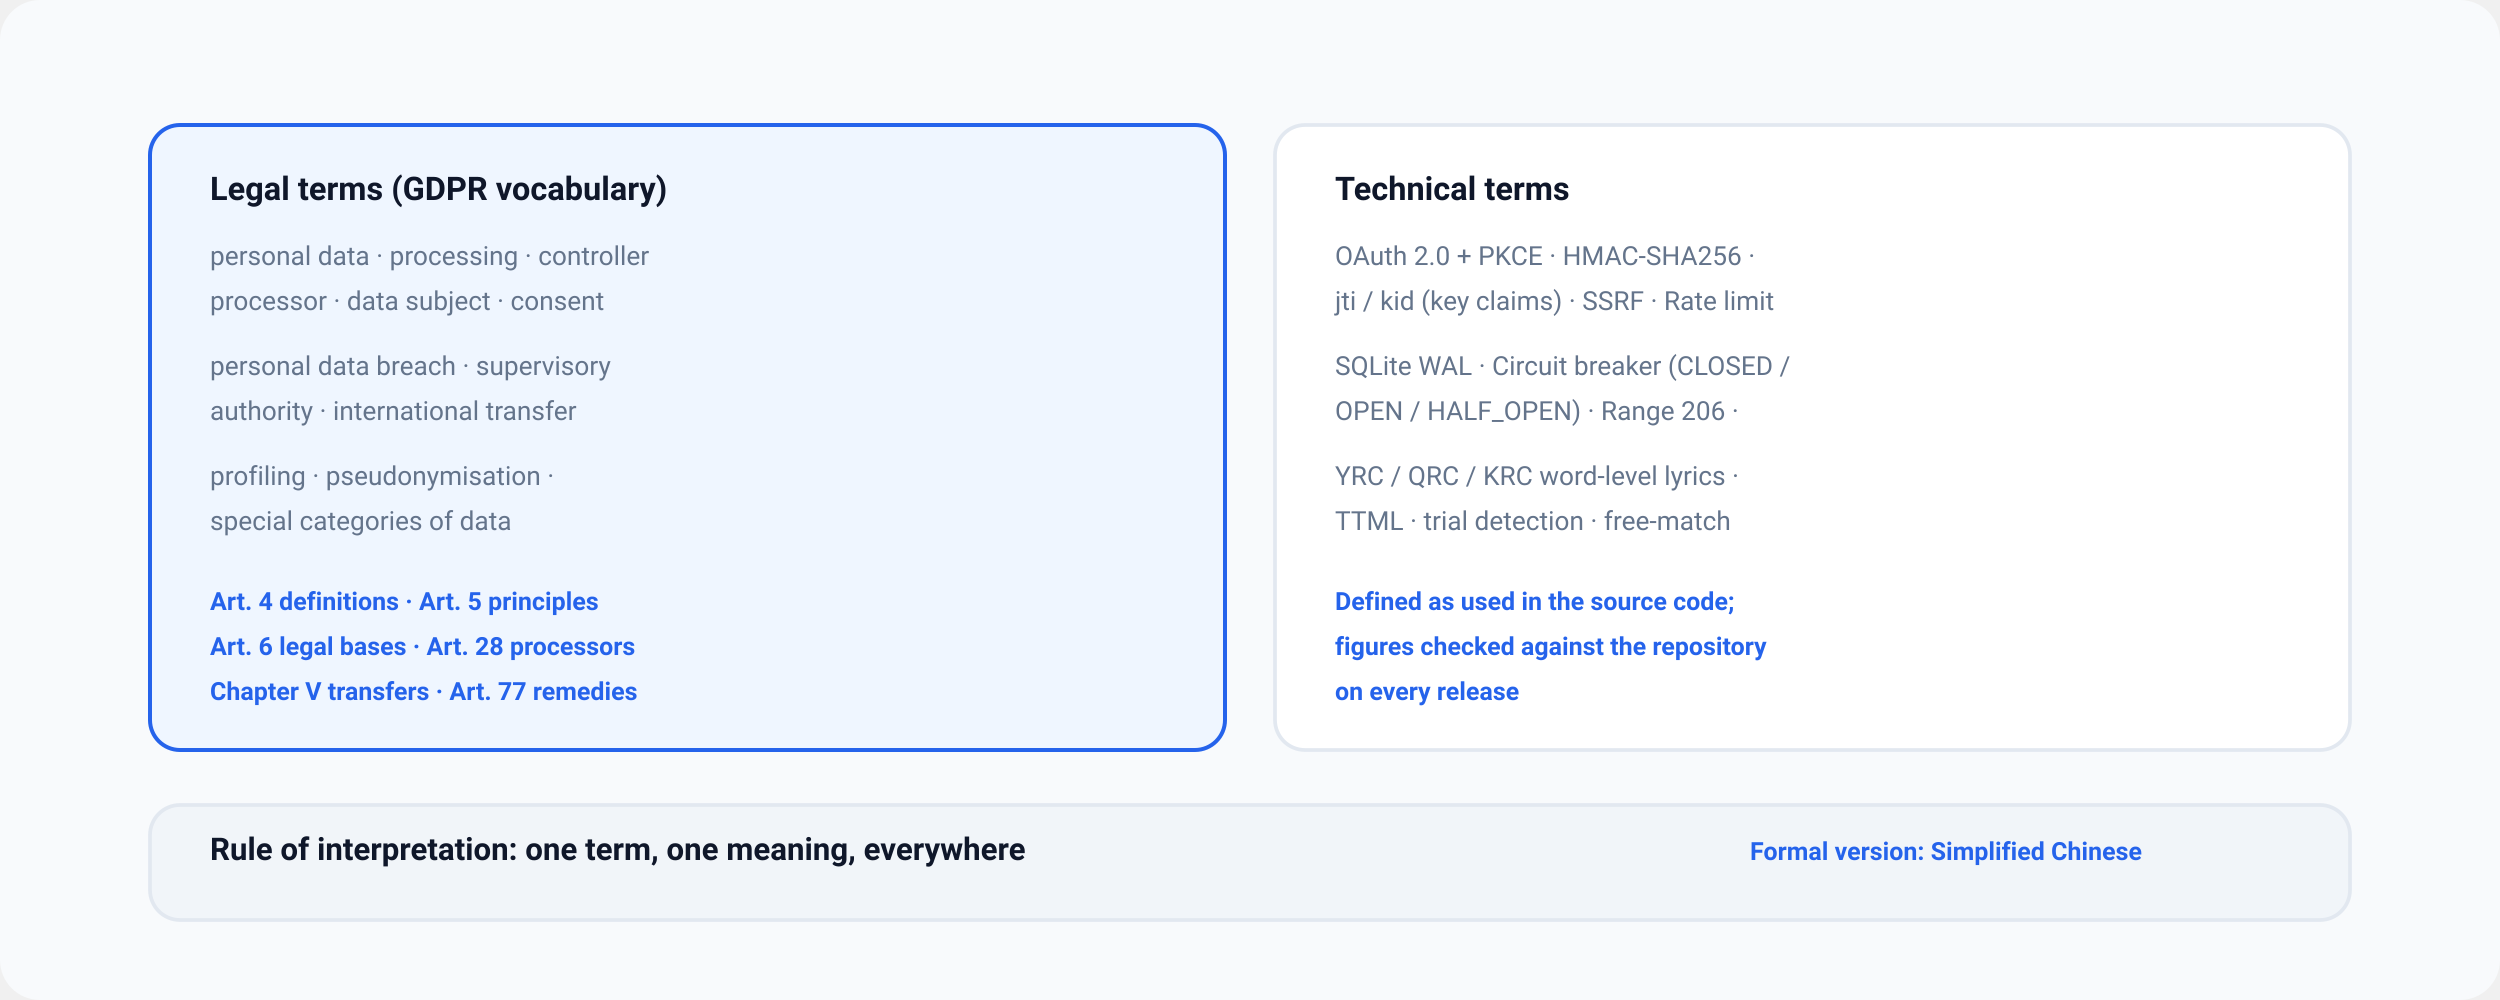
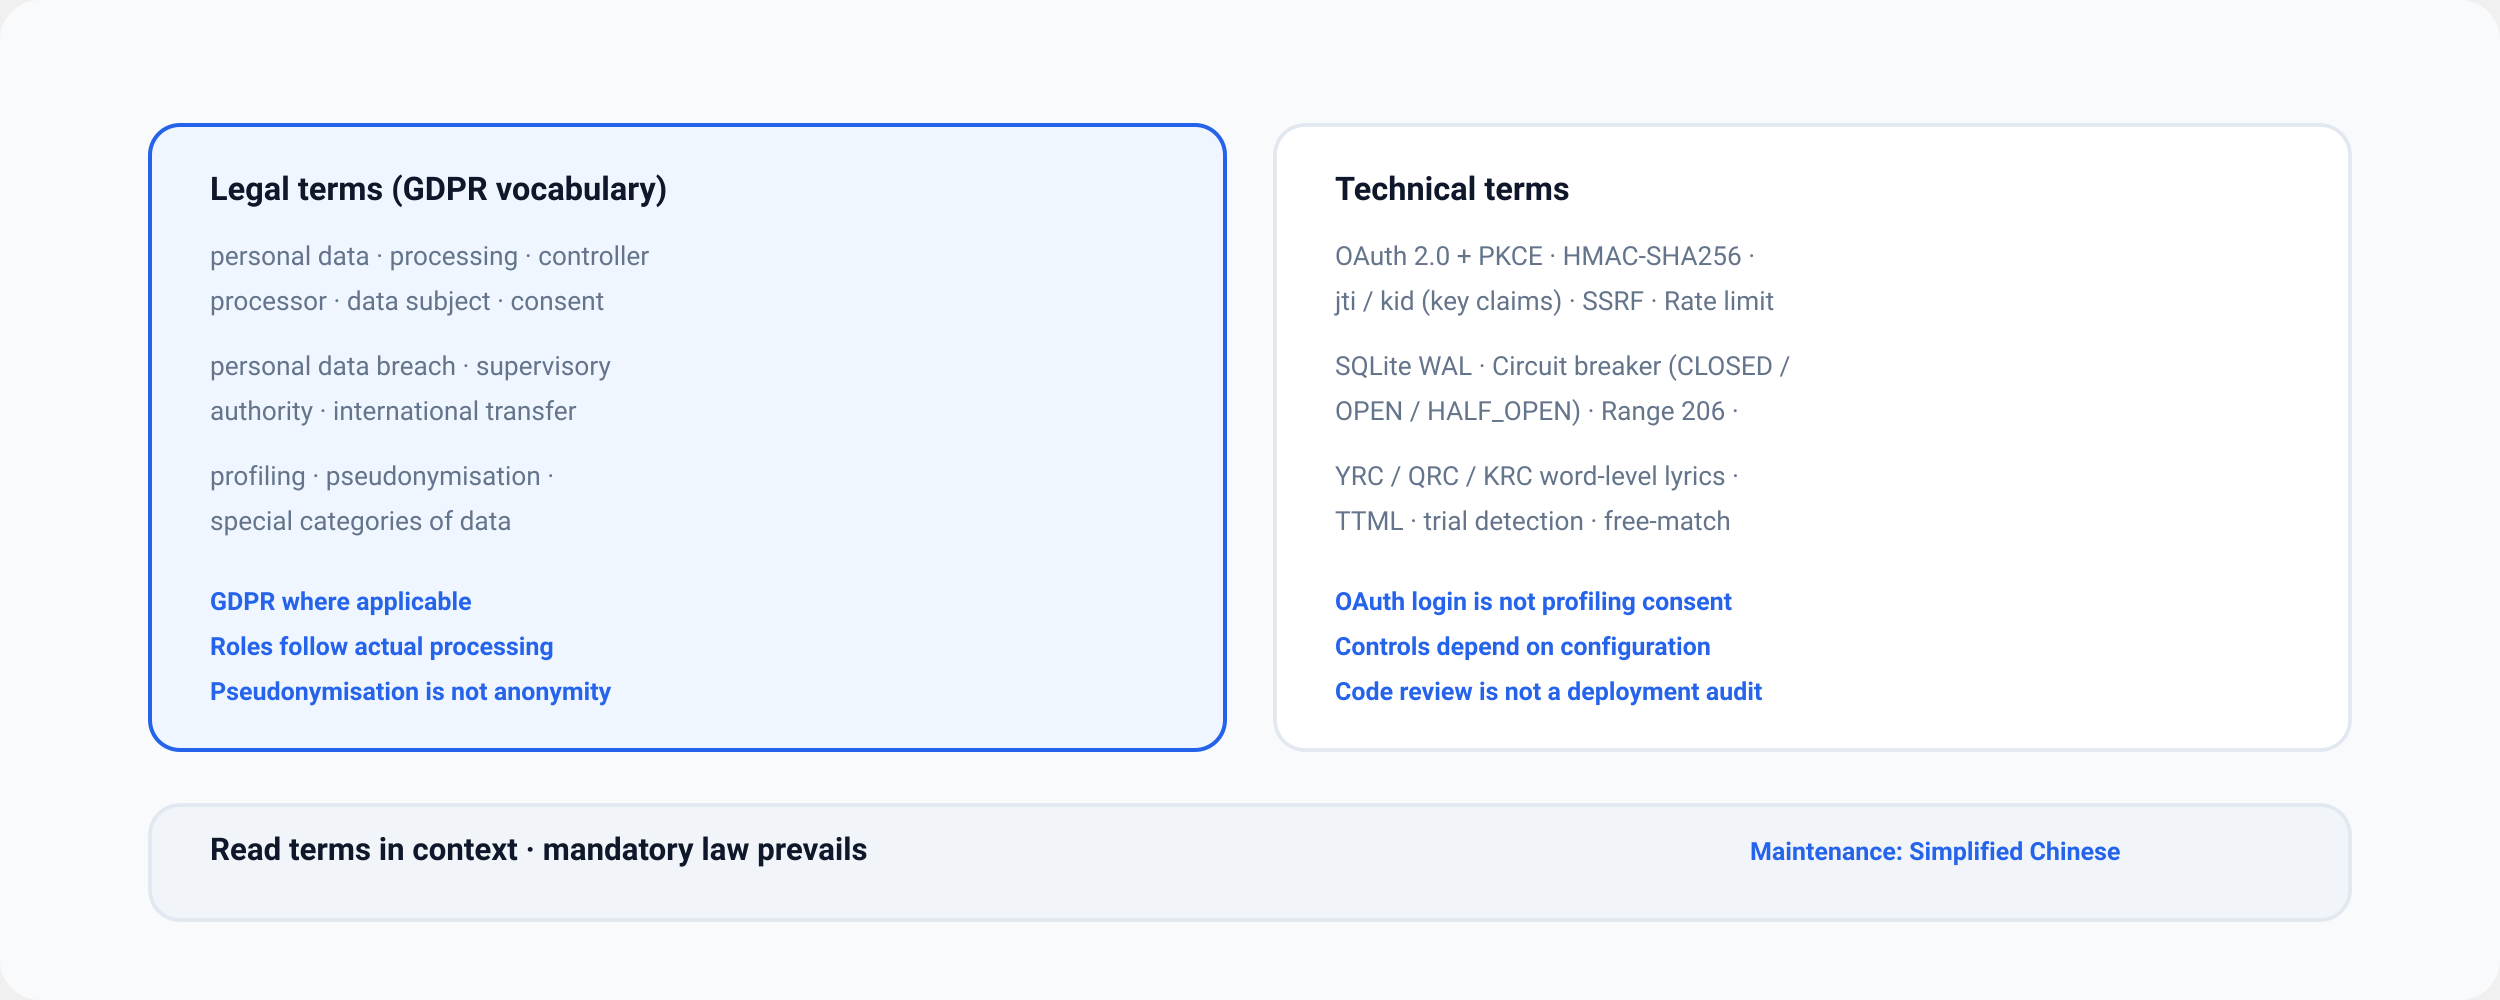
- <svg xmlns="http://www.w3.org/2000/svg" viewBox="0 0 1000 400" width="100%" role="img" aria-label="Key terms map: legal terms family and technical terms family, used consistently across all documents, interpreted under the formal Chinese version">
+ <svg xmlns="http://www.w3.org/2000/svg" viewBox="0 0 1000 400" width="100%" role="img" aria-label="Legal and technical terms: roles follow actual processing, pseudonymisation is not anonymity, OAuth login is not profiling consent, and controls depend on configuration. Interpret terms in context; mandatory law prevails and Simplified Chinese is the maintenance baseline.">
  <style>
    .bg { fill: #f8fafc; }
    .fam { fill: #ffffff; stroke: #e2e8f0; stroke-width: 1.5; }
    .fam-a { fill: #eff6ff; stroke: #2563eb; stroke-width: 1.6; }
    .ft { font: 600 13px -apple-system, 'Segoe UI', Roboto, 'Noto Sans', sans-serif; fill: #0f172a; }
    .fb { font: 400 10.5px -apple-system, 'Segoe UI', Roboto, 'Noto Sans', sans-serif; fill: #64748b; }
    .law { font: 600 10px -apple-system, 'Segoe UI', Roboto, 'Noto Sans', sans-serif; fill: #2563eb; }
    .base { fill: #f1f5f9; stroke: #e2e8f0; stroke-width: 1.5; }
    .bt { font: 600 12.5px -apple-system, 'Segoe UI', Roboto, 'Noto Sans', sans-serif; fill: #0f172a; }
    @media (prefers-color-scheme: dark) {
      .bg { fill: #0b0f19; }
      .fam { fill: #111827; stroke: #1e293b; }
      .fam-a { fill: rgba(59,130,246,0.12); stroke: #3b82f6; }
      .ft { fill: #f1f5f9; }
      .fb { fill: #94a3b8; }
      .law { fill: #60a5fa; }
      .base { fill: #111827; stroke: #1e293b; }
      .bt { fill: #f1f5f9; }
    }
  </style>
  <rect class="bg" width="1000" height="400" rx="16" />
  <rect class="fam-a" x="60" y="50" width="430" height="250" rx="12" />
  <text class="ft" x="84" y="80">Legal terms (GDPR vocabulary)</text>
  <text class="fb" x="84" y="106">personal data · processing · controller</text>
  <text class="fb" x="84" y="124">processor · data subject · consent</text>
  <text class="fb" x="84" y="150">personal data breach · supervisory</text>
  <text class="fb" x="84" y="168">authority · international transfer</text>
  <text class="fb" x="84" y="194">profiling · pseudonymisation ·</text>
  <text class="fb" x="84" y="212">special categories of data</text>
-   <text class="law" x="84" y="244">Art. 4 definitions · Art. 5 principles</text>
-   <text class="law" x="84" y="262">Art. 6 legal bases · Art. 28 processors</text>
-   <text class="law" x="84" y="280">Chapter V transfers · Art. 77 remedies</text>
+   <text class="law" x="84" y="244">GDPR where applicable</text>
+   <text class="law" x="84" y="262">Roles follow actual processing</text>
+   <text class="law" x="84" y="280">Pseudonymisation is not anonymity</text>
  <rect class="fam" x="510" y="50" width="430" height="250" rx="12" />
  <text class="ft" x="534" y="80">Technical terms</text>
  <text class="fb" x="534" y="106">OAuth 2.0 + PKCE · HMAC-SHA256 ·</text>
  <text class="fb" x="534" y="124">jti / kid (key claims) · SSRF · Rate limit</text>
  <text class="fb" x="534" y="150">SQLite WAL · Circuit breaker (CLOSED /</text>
  <text class="fb" x="534" y="168">OPEN / HALF_OPEN) · Range 206 ·</text>
  <text class="fb" x="534" y="194">YRC / QRC / KRC word-level lyrics ·</text>
  <text class="fb" x="534" y="212">TTML · trial detection · free-match</text>
-   <text class="law" x="534" y="244">Defined as used in the source code;</text>
-   <text class="law" x="534" y="262">figures checked against the repository</text>
-   <text class="law" x="534" y="280">on every release</text>
+   <text class="law" x="534" y="244">OAuth login is not profiling consent</text>
+   <text class="law" x="534" y="262">Controls depend on configuration</text>
+   <text class="law" x="534" y="280">Code review is not a deployment audit</text>
  <rect class="base" x="60" y="322" width="880" height="46" rx="12" />
-   <text class="bt" x="84" y="344">Rule of interpretation: one term, one meaning, everywhere</text>
-   <text class="law" x="700" y="344">Formal version: Simplified Chinese</text>
+   <text class="bt" x="84" y="344">Read terms in context · mandatory law prevails</text>
+   <text class="law" x="700" y="344">Maintenance: Simplified Chinese</text>
</svg>
